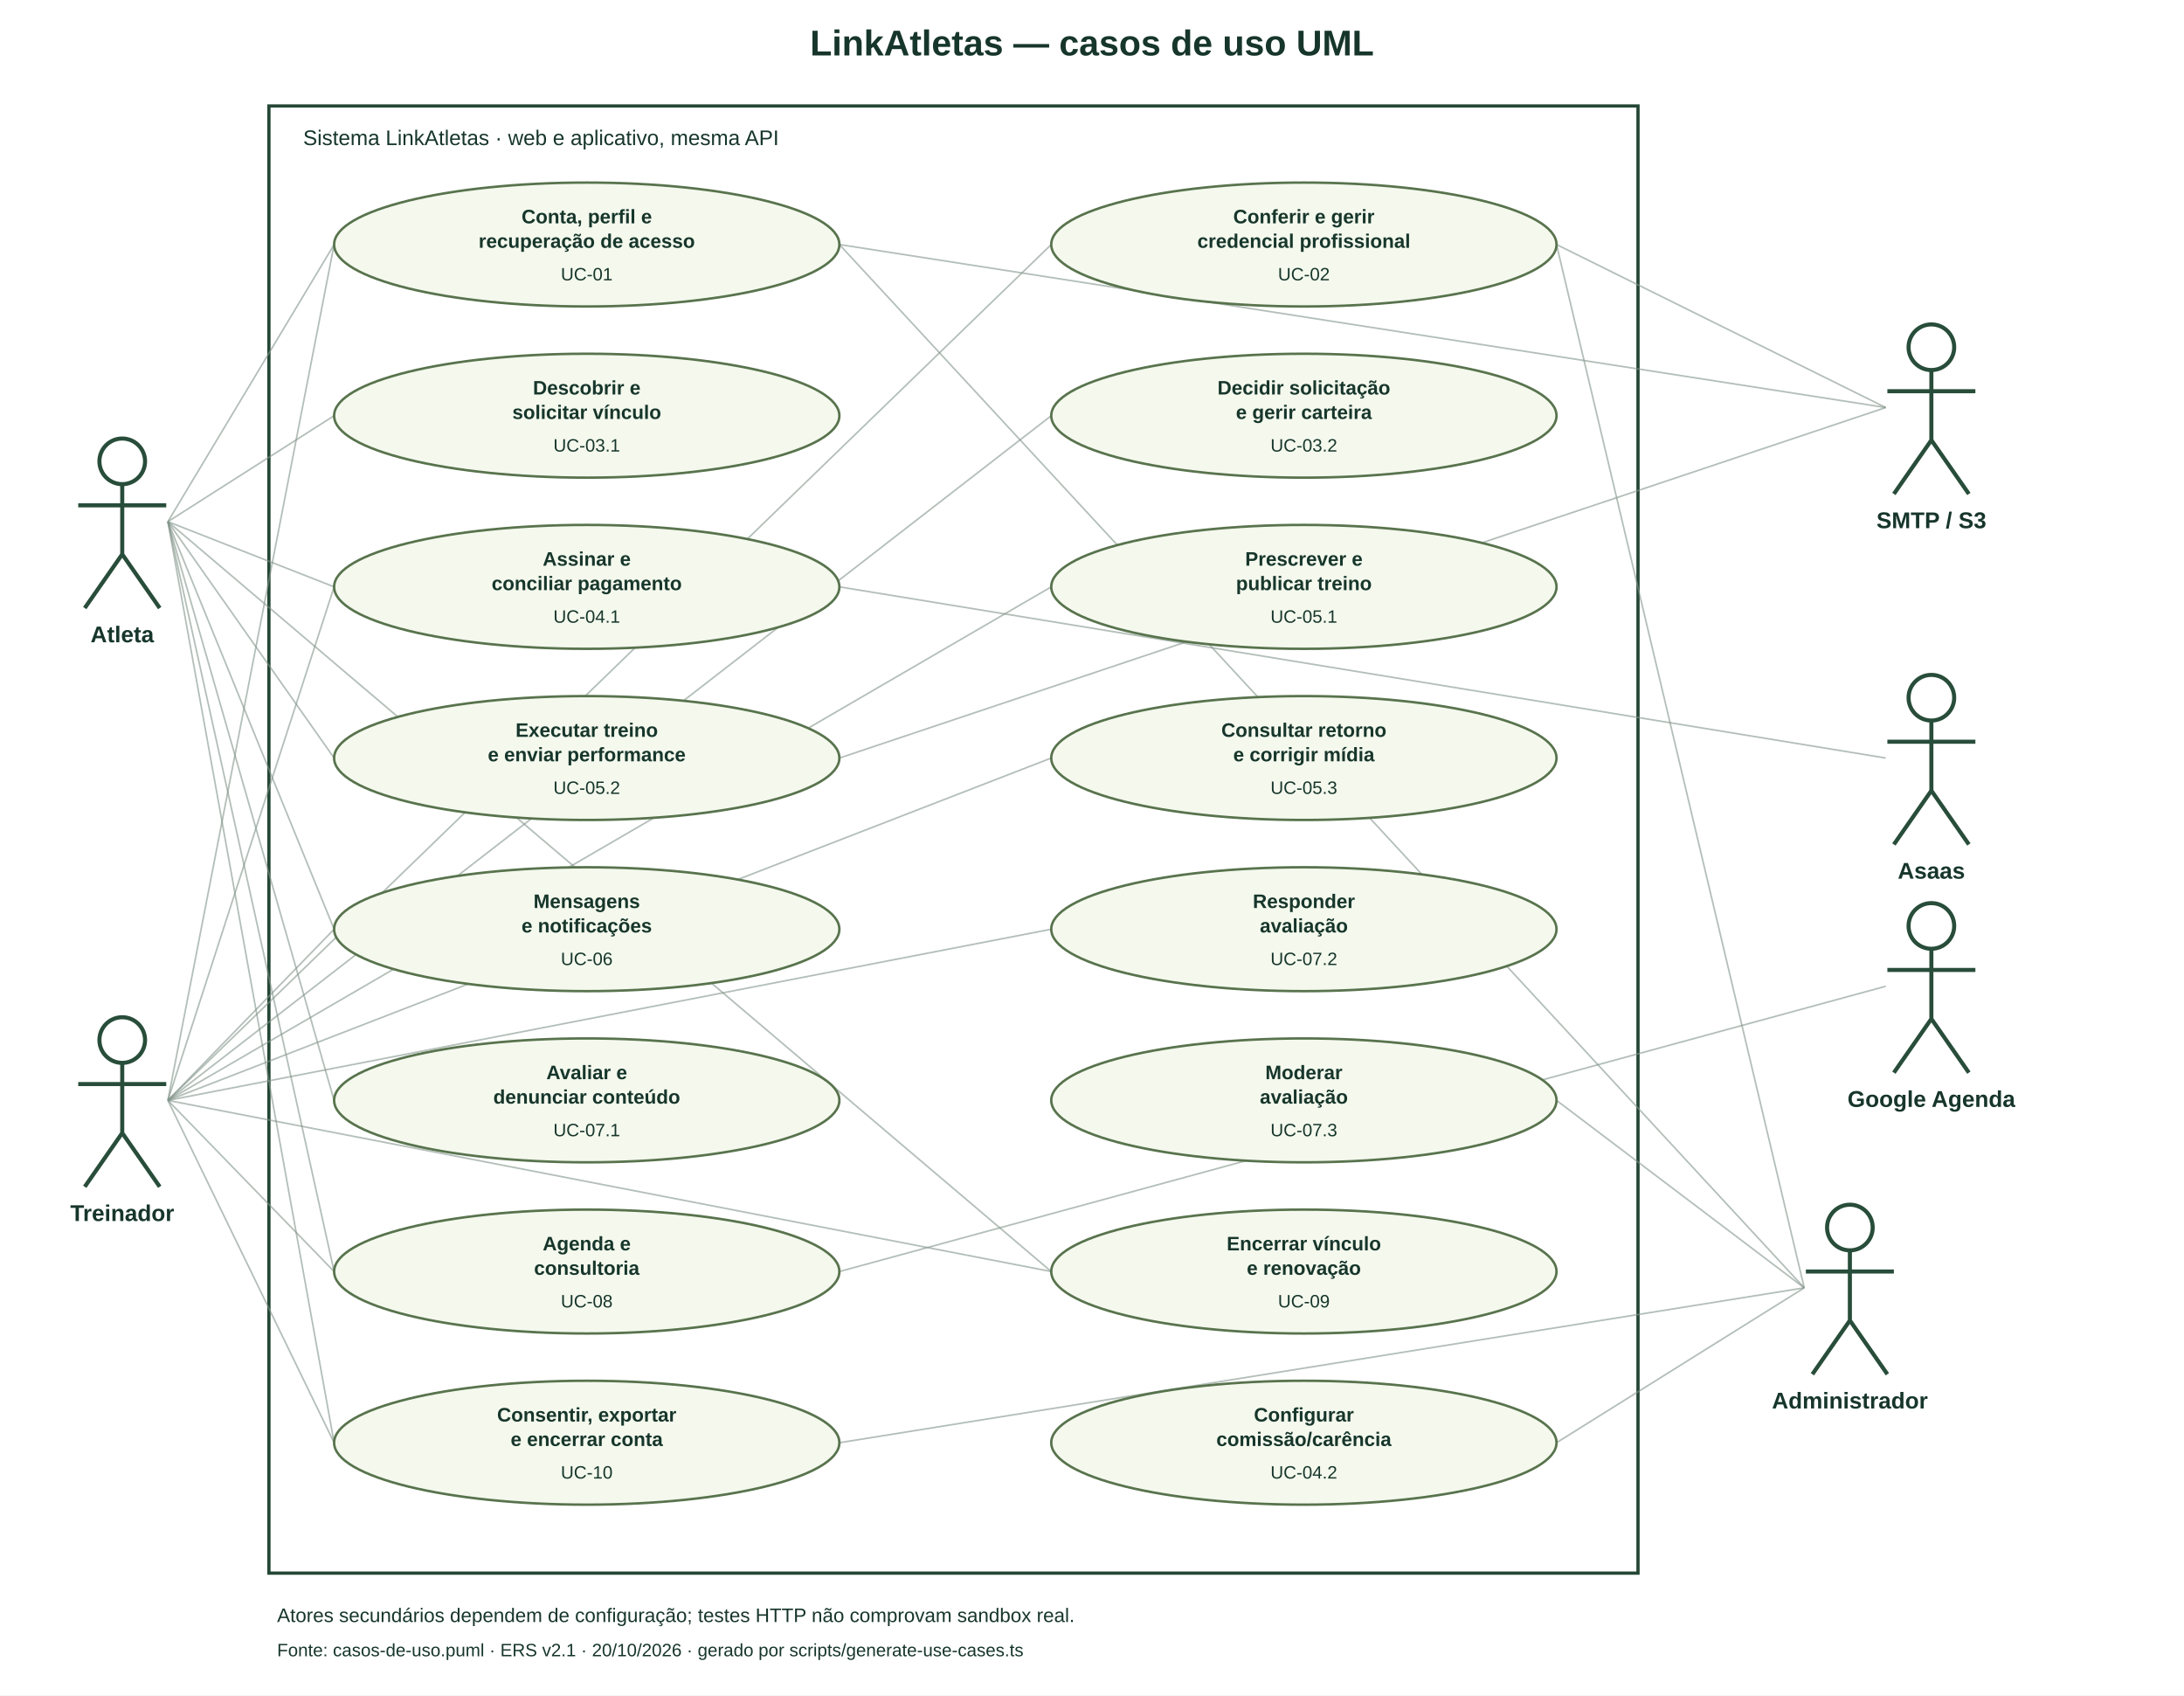
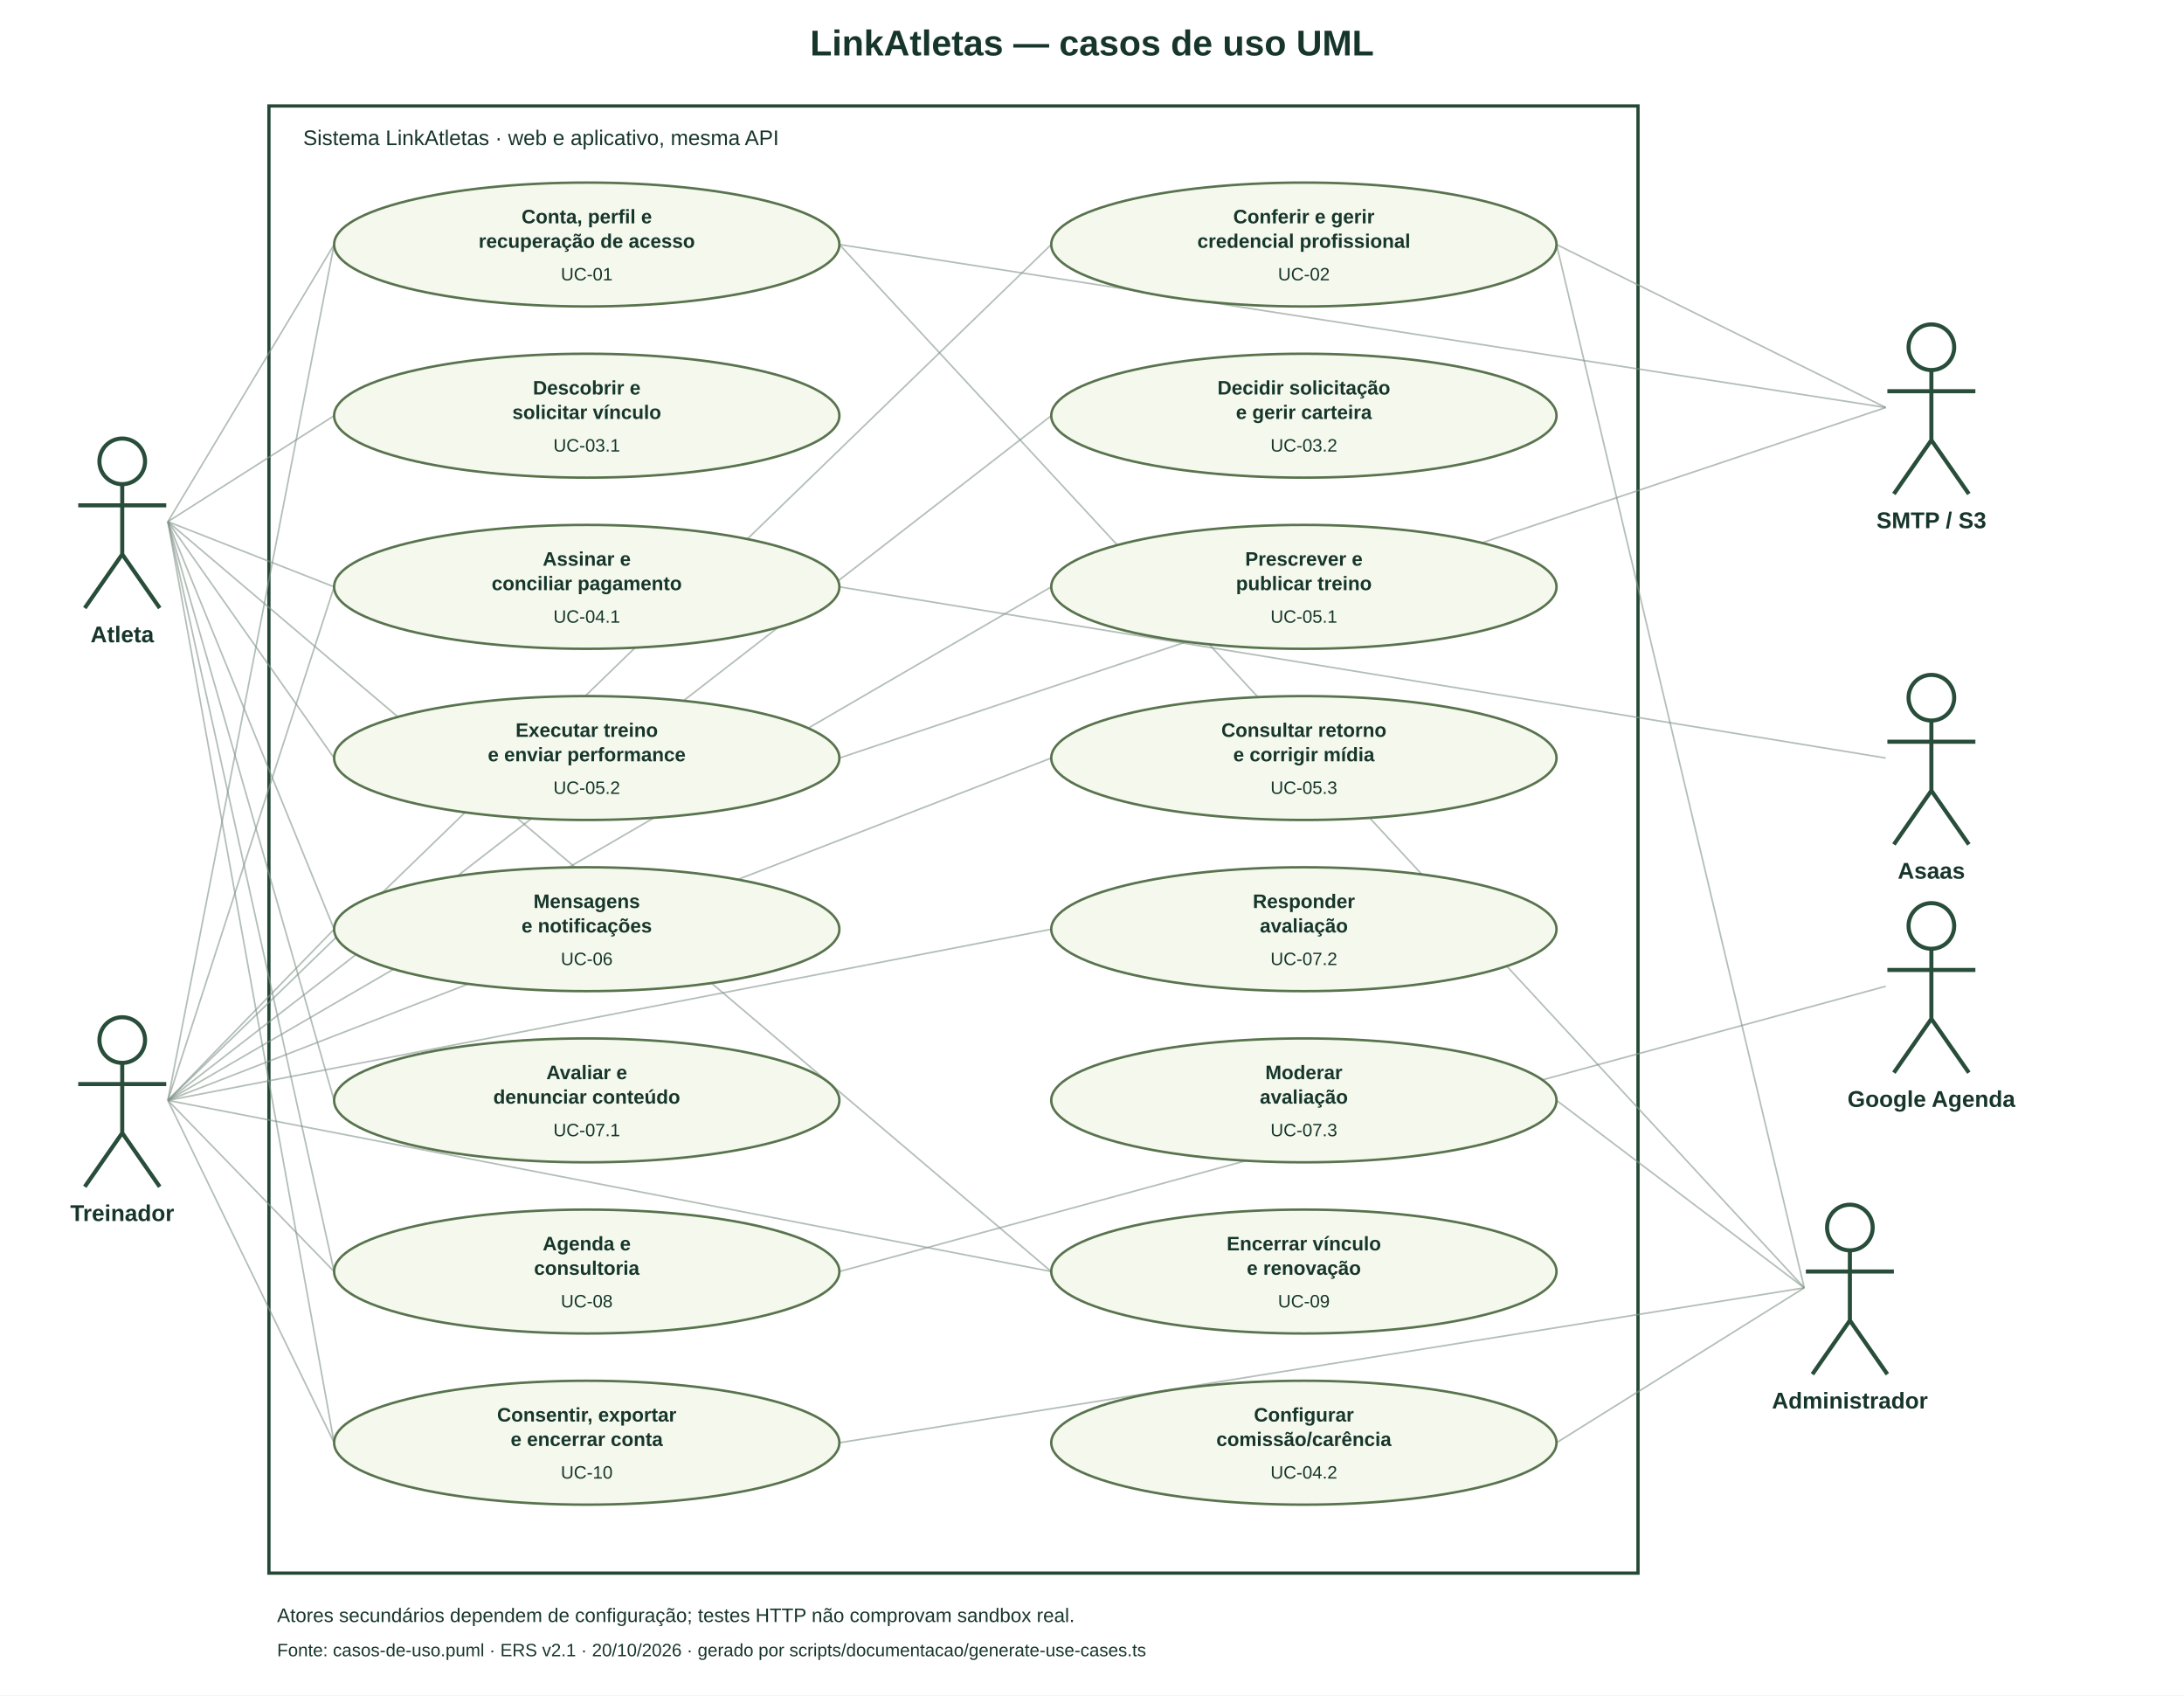
<svg xmlns="http://www.w3.org/2000/svg" width="1340" height="1040" viewBox="0 0 1340 1040" role="img" aria-labelledby="title desc">
  <rect width="1340" height="1040" fill="white" />
  <style>text{font-family:Arial,sans-serif;fill:#17362b}.assoc{stroke:#82948a;stroke-width:1;fill:none;opacity:.6}.actor{stroke:#284d3a;stroke-width:2.5;fill:none}.case{fill:#f4f8ed;stroke:#58734d;stroke-width:1.5}</style>
  <text x="670" y="34" text-anchor="middle" font-size="22" font-weight="700">LinkAtletas — casos de uso UML</text>
  <rect x="165" y="65" width="840" height="900" fill="none" stroke="#254736" stroke-width="2" />
  <text x="186" y="89" font-size="13">Sistema LinkAtletas · web e aplicativo, mesma API</text>
  <g class="actor">
    <circle cx="75" cy="283" r="14" />
    <path d="M75,297v43m-27,-30h54m-27,30l-23,33m23,-33l23,33" />
  </g>
  <text x="75" y="394" text-anchor="middle" font-size="14" font-weight="700">Atleta</text>
  <g class="actor">
    <circle cx="75" cy="638" r="14" />
    <path d="M75,652v43m-27,-30h54m-27,30l-23,33m23,-33l23,33" />
  </g>
  <text x="75" y="749" text-anchor="middle" font-size="14" font-weight="700">Treinador</text>
  <g class="actor">
    <circle cx="1135" cy="753" r="14" />
    <path d="M1135,767v43m-27,-30h54m-27,30l-23,33m23,-33l23,33" />
  </g>
  <text x="1135" y="864" text-anchor="middle" font-size="14" font-weight="700">Administrador</text>
  <g class="actor">
    <circle cx="1185" cy="213" r="14" />
    <path d="M1185,227v43m-27,-30h54m-27,30l-23,33m23,-33l23,33" />
  </g>
  <text x="1185" y="324" text-anchor="middle" font-size="14" font-weight="700">SMTP / S3</text>
  <g class="actor">
    <circle cx="1185" cy="428" r="14" />
    <path d="M1185,442v43m-27,-30h54m-27,30l-23,33m23,-33l23,33" />
  </g>
  <text x="1185" y="539" text-anchor="middle" font-size="14" font-weight="700">Asaas</text>
  <g class="actor">
    <circle cx="1185" cy="568" r="14" />
    <path d="M1185,582v43m-27,-30h54m-27,30l-23,33m23,-33l23,33" />
  </g>
  <text x="1185" y="679" text-anchor="middle" font-size="14" font-weight="700">Google Agenda</text>
  <path class="assoc" d="M103,320 L205,150" />
  <path class="assoc" d="M103,675 L205,150" />
  <path class="assoc" d="M1107,790 L515,150" />
  <path class="assoc" d="M103,320 L205,255" />
  <path class="assoc" d="M103,675 L645,255" />
  <path class="assoc" d="M103,675 L645,150" />
  <path class="assoc" d="M1107,790 L955,150" />
  <path class="assoc" d="M103,320 L205,360" />
  <path class="assoc" d="M103,675 L205,360" />
  <path class="assoc" d="M1157,465 L515,360" />
  <path class="assoc" d="M1107,790 L955,885" />
  <path class="assoc" d="M103,675 L645,360" />
  <path class="assoc" d="M103,320 L205,465" />
  <path class="assoc" d="M103,675 L645,465" />
  <path class="assoc" d="M103,320 L205,570" />
  <path class="assoc" d="M103,675 L205,570" />
  <path class="assoc" d="M103,320 L205,675" />
  <path class="assoc" d="M103,675 L645,570" />
  <path class="assoc" d="M1107,790 L955,675" />
  <path class="assoc" d="M103,320 L205,780" />
  <path class="assoc" d="M103,675 L205,780" />
  <path class="assoc" d="M1157,605 L515,780" />
  <path class="assoc" d="M103,320 L645,780" />
  <path class="assoc" d="M103,675 L645,780" />
  <path class="assoc" d="M103,320 L205,885" />
  <path class="assoc" d="M103,675 L205,885" />
  <path class="assoc" d="M1107,790 L515,885" />
  <path class="assoc" d="M1157,250 L515,150" />
  <path class="assoc" d="M1157,250 L515,465" />
  <path class="assoc" d="M1157,250 L955,150" />
  <ellipse class="case" cx="360" cy="150" rx="155" ry="38" />
  <text x="360" y="137" text-anchor="middle" font-size="12" font-weight="700">Conta, perfil e</text>
  <text x="360" y="152" text-anchor="middle" font-size="12" font-weight="700">recuperação de acesso</text>
  <text x="360" y="172" text-anchor="middle" font-size="11">UC-01</text>
  <ellipse class="case" cx="800" cy="150" rx="155" ry="38" />
  <text x="800" y="137" text-anchor="middle" font-size="12" font-weight="700">Conferir e gerir</text>
  <text x="800" y="152" text-anchor="middle" font-size="12" font-weight="700">credencial profissional</text>
  <text x="800" y="172" text-anchor="middle" font-size="11">UC-02</text>
  <ellipse class="case" cx="360" cy="255" rx="155" ry="38" />
  <text x="360" y="242" text-anchor="middle" font-size="12" font-weight="700">Descobrir e</text>
  <text x="360" y="257" text-anchor="middle" font-size="12" font-weight="700">solicitar vínculo</text>
  <text x="360" y="277" text-anchor="middle" font-size="11">UC-03.1</text>
  <ellipse class="case" cx="800" cy="255" rx="155" ry="38" />
  <text x="800" y="242" text-anchor="middle" font-size="12" font-weight="700">Decidir solicitação</text>
  <text x="800" y="257" text-anchor="middle" font-size="12" font-weight="700">e gerir carteira</text>
  <text x="800" y="277" text-anchor="middle" font-size="11">UC-03.2</text>
  <ellipse class="case" cx="360" cy="360" rx="155" ry="38" />
  <text x="360" y="347" text-anchor="middle" font-size="12" font-weight="700">Assinar e</text>
  <text x="360" y="362" text-anchor="middle" font-size="12" font-weight="700">conciliar pagamento</text>
  <text x="360" y="382" text-anchor="middle" font-size="11">UC-04.1</text>
  <ellipse class="case" cx="800" cy="360" rx="155" ry="38" />
  <text x="800" y="347" text-anchor="middle" font-size="12" font-weight="700">Prescrever e</text>
  <text x="800" y="362" text-anchor="middle" font-size="12" font-weight="700">publicar treino</text>
  <text x="800" y="382" text-anchor="middle" font-size="11">UC-05.1</text>
  <ellipse class="case" cx="360" cy="465" rx="155" ry="38" />
  <text x="360" y="452" text-anchor="middle" font-size="12" font-weight="700">Executar treino</text>
  <text x="360" y="467" text-anchor="middle" font-size="12" font-weight="700">e enviar performance</text>
  <text x="360" y="487" text-anchor="middle" font-size="11">UC-05.2</text>
  <ellipse class="case" cx="800" cy="465" rx="155" ry="38" />
  <text x="800" y="452" text-anchor="middle" font-size="12" font-weight="700">Consultar retorno</text>
  <text x="800" y="467" text-anchor="middle" font-size="12" font-weight="700">e corrigir mídia</text>
  <text x="800" y="487" text-anchor="middle" font-size="11">UC-05.3</text>
  <ellipse class="case" cx="360" cy="570" rx="155" ry="38" />
  <text x="360" y="557" text-anchor="middle" font-size="12" font-weight="700">Mensagens</text>
  <text x="360" y="572" text-anchor="middle" font-size="12" font-weight="700">e notificações</text>
  <text x="360" y="592" text-anchor="middle" font-size="11">UC-06</text>
  <ellipse class="case" cx="360" cy="675" rx="155" ry="38" />
  <text x="360" y="662" text-anchor="middle" font-size="12" font-weight="700">Avaliar e</text>
  <text x="360" y="677" text-anchor="middle" font-size="12" font-weight="700">denunciar conteúdo</text>
  <text x="360" y="697" text-anchor="middle" font-size="11">UC-07.1</text>
  <ellipse class="case" cx="800" cy="570" rx="155" ry="38" />
  <text x="800" y="557" text-anchor="middle" font-size="12" font-weight="700">Responder</text>
  <text x="800" y="572" text-anchor="middle" font-size="12" font-weight="700">avaliação</text>
  <text x="800" y="592" text-anchor="middle" font-size="11">UC-07.2</text>
  <ellipse class="case" cx="800" cy="675" rx="155" ry="38" />
  <text x="800" y="662" text-anchor="middle" font-size="12" font-weight="700">Moderar</text>
  <text x="800" y="677" text-anchor="middle" font-size="12" font-weight="700">avaliação</text>
  <text x="800" y="697" text-anchor="middle" font-size="11">UC-07.3</text>
  <ellipse class="case" cx="360" cy="780" rx="155" ry="38" />
  <text x="360" y="767" text-anchor="middle" font-size="12" font-weight="700">Agenda e</text>
  <text x="360" y="782" text-anchor="middle" font-size="12" font-weight="700">consultoria</text>
  <text x="360" y="802" text-anchor="middle" font-size="11">UC-08</text>
  <ellipse class="case" cx="800" cy="780" rx="155" ry="38" />
  <text x="800" y="767" text-anchor="middle" font-size="12" font-weight="700">Encerrar vínculo</text>
  <text x="800" y="782" text-anchor="middle" font-size="12" font-weight="700">e renovação</text>
  <text x="800" y="802" text-anchor="middle" font-size="11">UC-09</text>
  <ellipse class="case" cx="360" cy="885" rx="155" ry="38" />
  <text x="360" y="872" text-anchor="middle" font-size="12" font-weight="700">Consentir, exportar</text>
  <text x="360" y="887" text-anchor="middle" font-size="12" font-weight="700">e encerrar conta</text>
  <text x="360" y="907" text-anchor="middle" font-size="11">UC-10</text>
  <ellipse class="case" cx="800" cy="885" rx="155" ry="38" />
  <text x="800" y="872" text-anchor="middle" font-size="12" font-weight="700">Configurar</text>
  <text x="800" y="887" text-anchor="middle" font-size="12" font-weight="700">comissão/carência</text>
  <text x="800" y="907" text-anchor="middle" font-size="11">UC-04.2</text>
  <text x="170" y="995" font-size="12">Atores secundários dependem de configuração; testes HTTP não comprovam sandbox real.</text>
-   <text x="170" y="1016" font-size="11">Fonte: casos-de-uso.puml · ERS v2.1 · 20/10/2026 · gerado por scripts/generate-use-cases.ts</text>
+   <text x="170" y="1016" font-size="11">Fonte: casos-de-uso.puml · ERS v2.1 · 20/10/2026 · gerado por scripts/documentacao/generate-use-cases.ts</text>
</svg>
